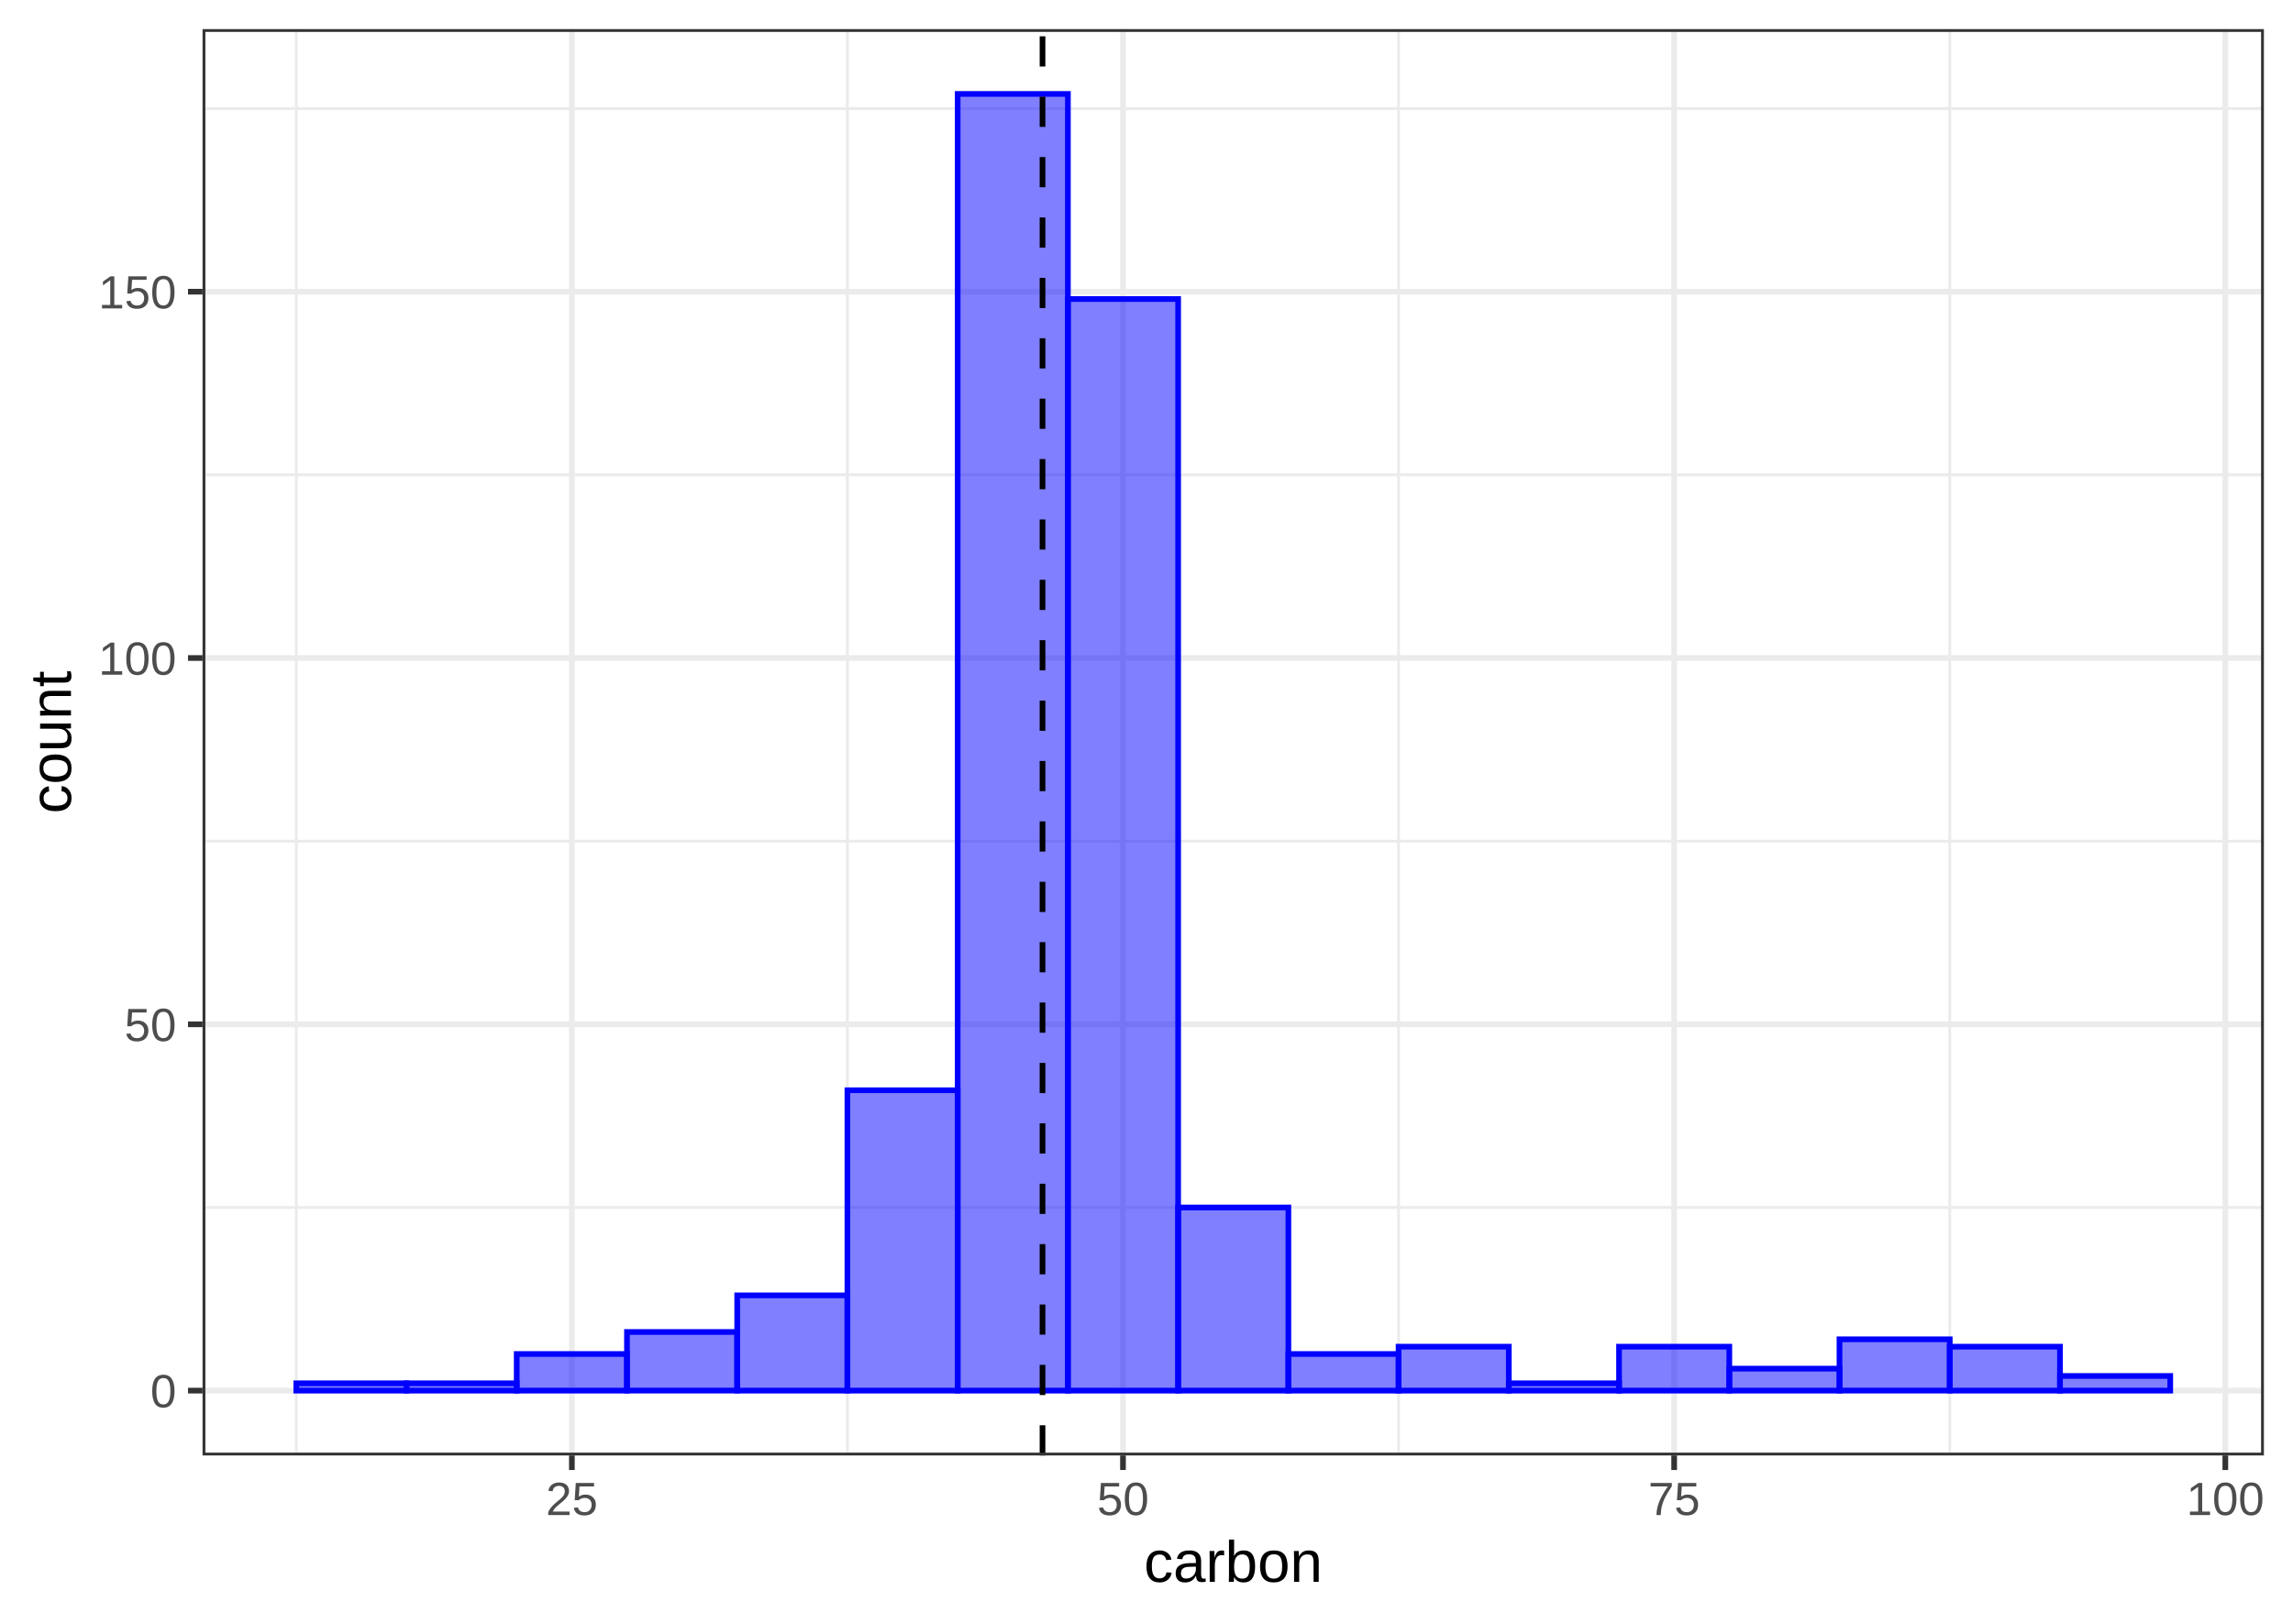
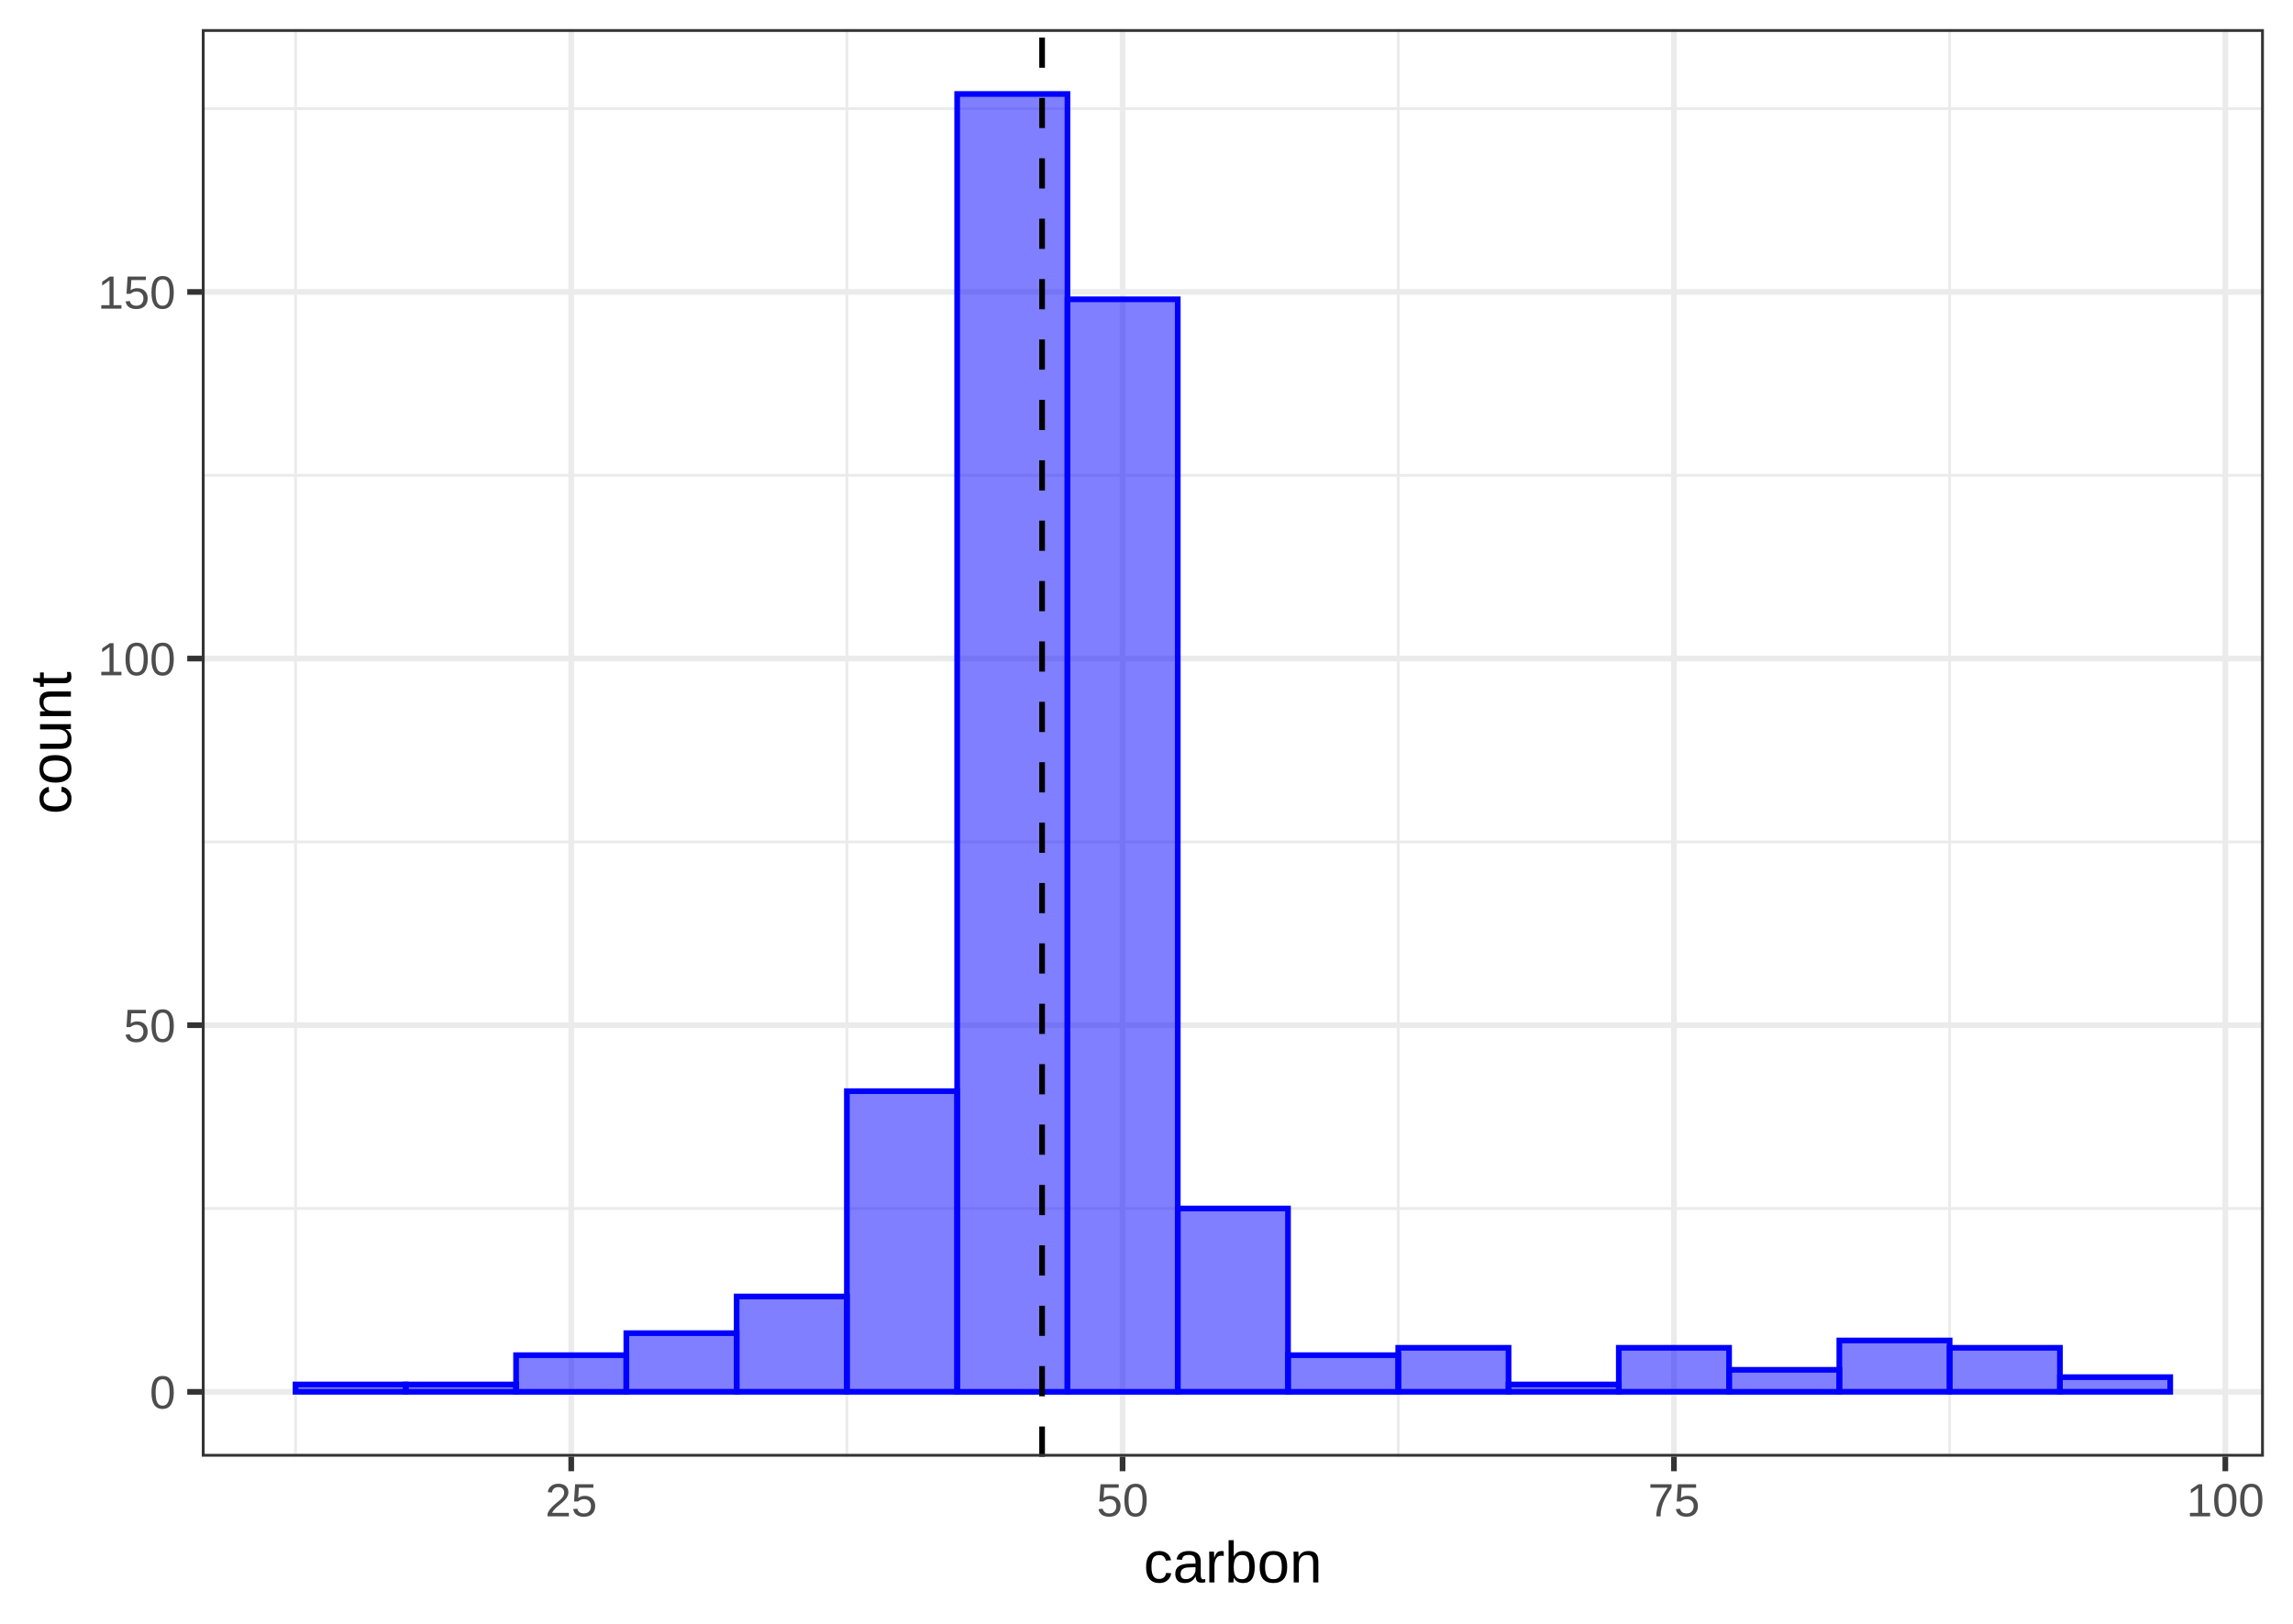
- <svg xmlns="http://www.w3.org/2000/svg" class="svglite" width="432.00pt" height="306.00pt" viewBox="0 0 432.00 306.00">
-   <defs>
-     <style type="text/css">
+ <svg xmlns="http://www.w3.org/2000/svg" width="432.00pt" height="306.00pt" viewBox="0 0 432.00 306.00">
+   <g class="svglite">
+     <defs>
+       <style type="text/css">
    .svglite line, .svglite polyline, .svglite polygon, .svglite path, .svglite rect, .svglite circle {
      fill: none;
      stroke: #000000;
      stroke-linecap: round;
      stroke-linejoin: round;
      stroke-miterlimit: 10.00;
    }
    .svglite text {
      white-space: pre;
    }
+     .svglite g.glyphgroup path {
+       fill: inherit;
+       stroke: none;
+     }
  </style>
-   </defs>
-   <rect width="100%" height="100%" style="stroke: none; fill: none;" />
-   <defs>
-     <clipPath id="cpMC4wMHw0MzIuMDB8MC4wMHwzMDYuMDA=">
-       <rect x="0.00" y="0.00" width="432.00" height="306.00" />
-     </clipPath>
-   </defs>
-   <g clip-path="url(#cpMC4wMHw0MzIuMDB8MC4wMHwzMDYuMDA=)">
-     <rect x="0" y="0.00" width="432.00" height="306.00" style="stroke-width: 1.07; stroke: #FFFFFF; fill: #FFFFFF;" />
-   </g>
-   <defs>
-     <clipPath id="cpMzguMTZ8NDI2LjUyfDUuNDh8Mjc0LjI3">
-       <rect x="38.16" y="5.48" width="388.36" height="268.79" />
-     </clipPath>
-   </defs>
-   <g clip-path="url(#cpMzguMTZ8NDI2LjUyfDUuNDh8Mjc0LjI3)">
-     <rect x="38.16" y="5.48" width="388.36" height="268.79" style="stroke-width: 1.07; stroke: none; fill: #FFFFFF;" />
-     <polyline points="38.16,227.54 426.52,227.54 " style="stroke-width: 0.53; stroke: #EBEBEB; stroke-linecap: butt;" />
-     <polyline points="38.16,158.51 426.52,158.51 " style="stroke-width: 0.53; stroke: #EBEBEB; stroke-linecap: butt;" />
-     <polyline points="38.16,89.48 426.52,89.48 " style="stroke-width: 0.53; stroke: #EBEBEB; stroke-linecap: butt;" />
-     <polyline points="38.16,20.46 426.52,20.46 " style="stroke-width: 0.53; stroke: #EBEBEB; stroke-linecap: butt;" />
-     <polyline points="55.82,274.27 55.82,5.48 " style="stroke-width: 0.53; stroke: #EBEBEB; stroke-linecap: butt;" />
-     <polyline points="159.65,274.27 159.65,5.48 " style="stroke-width: 0.53; stroke: #EBEBEB; stroke-linecap: butt;" />
-     <polyline points="263.49,274.27 263.49,5.48 " style="stroke-width: 0.53; stroke: #EBEBEB; stroke-linecap: butt;" />
-     <polyline points="367.33,274.27 367.33,5.48 " style="stroke-width: 0.53; stroke: #EBEBEB; stroke-linecap: butt;" />
-     <polyline points="38.16,262.05 426.52,262.05 " style="stroke-width: 1.07; stroke: #EBEBEB; stroke-linecap: butt;" />
-     <polyline points="38.16,193.02 426.52,193.02 " style="stroke-width: 1.07; stroke: #EBEBEB; stroke-linecap: butt;" />
-     <polyline points="38.16,124.00 426.52,124.00 " style="stroke-width: 1.07; stroke: #EBEBEB; stroke-linecap: butt;" />
-     <polyline points="38.16,54.97 426.52,54.97 " style="stroke-width: 1.07; stroke: #EBEBEB; stroke-linecap: butt;" />
-     <polyline points="107.74,274.27 107.74,5.48 " style="stroke-width: 1.07; stroke: #EBEBEB; stroke-linecap: butt;" />
-     <polyline points="211.57,274.27 211.57,5.48 " style="stroke-width: 1.07; stroke: #EBEBEB; stroke-linecap: butt;" />
-     <polyline points="315.41,274.27 315.41,5.48 " style="stroke-width: 1.07; stroke: #EBEBEB; stroke-linecap: butt;" />
-     <polyline points="419.25,274.27 419.25,5.48 " style="stroke-width: 1.07; stroke: #EBEBEB; stroke-linecap: butt;" />
-     <rect x="55.82" y="260.67" width="20.77" height="1.38" style="stroke-width: 1.07; stroke: #0000FF; stroke-linecap: butt; stroke-linejoin: miter; fill: #0000FF; fill-opacity: 0.50;" />
-     <rect x="76.58" y="260.67" width="20.77" height="1.38" style="stroke-width: 1.07; stroke: #0000FF; stroke-linecap: butt; stroke-linejoin: miter; fill: #0000FF; fill-opacity: 0.50;" />
-     <rect x="97.35" y="255.15" width="20.77" height="6.90" style="stroke-width: 1.07; stroke: #0000FF; stroke-linecap: butt; stroke-linejoin: miter; fill: #0000FF; fill-opacity: 0.50;" />
-     <rect x="118.12" y="251.00" width="20.77" height="11.04" style="stroke-width: 1.07; stroke: #0000FF; stroke-linecap: butt; stroke-linejoin: miter; fill: #0000FF; fill-opacity: 0.50;" />
-     <rect x="138.89" y="244.10" width="20.77" height="17.95" style="stroke-width: 1.07; stroke: #0000FF; stroke-linecap: butt; stroke-linejoin: miter; fill: #0000FF; fill-opacity: 0.50;" />
-     <rect x="159.65" y="205.45" width="20.77" height="56.60" style="stroke-width: 1.07; stroke: #0000FF; stroke-linecap: butt; stroke-linejoin: miter; fill: #0000FF; fill-opacity: 0.50;" />
-     <rect x="180.42" y="17.70" width="20.77" height="244.35" style="stroke-width: 1.07; stroke: #0000FF; stroke-linecap: butt; stroke-linejoin: miter; fill: #0000FF; fill-opacity: 0.50;" />
-     <rect x="201.19" y="56.35" width="20.77" height="205.70" style="stroke-width: 1.07; stroke: #0000FF; stroke-linecap: butt; stroke-linejoin: miter; fill: #0000FF; fill-opacity: 0.50;" />
-     <rect x="221.96" y="227.54" width="20.77" height="34.51" style="stroke-width: 1.07; stroke: #0000FF; stroke-linecap: butt; stroke-linejoin: miter; fill: #0000FF; fill-opacity: 0.50;" />
-     <rect x="242.73" y="255.15" width="20.77" height="6.90" style="stroke-width: 1.07; stroke: #0000FF; stroke-linecap: butt; stroke-linejoin: miter; fill: #0000FF; fill-opacity: 0.50;" />
-     <rect x="263.49" y="253.77" width="20.77" height="8.28" style="stroke-width: 1.07; stroke: #0000FF; stroke-linecap: butt; stroke-linejoin: miter; fill: #0000FF; fill-opacity: 0.50;" />
-     <rect x="284.26" y="260.67" width="20.77" height="1.38" style="stroke-width: 1.07; stroke: #0000FF; stroke-linecap: butt; stroke-linejoin: miter; fill: #0000FF; fill-opacity: 0.50;" />
-     <rect x="305.03" y="253.77" width="20.77" height="8.28" style="stroke-width: 1.07; stroke: #0000FF; stroke-linecap: butt; stroke-linejoin: miter; fill: #0000FF; fill-opacity: 0.50;" />
-     <rect x="325.80" y="257.91" width="20.77" height="4.14" style="stroke-width: 1.07; stroke: #0000FF; stroke-linecap: butt; stroke-linejoin: miter; fill: #0000FF; fill-opacity: 0.50;" />
-     <rect x="346.56" y="252.38" width="20.77" height="9.66" style="stroke-width: 1.07; stroke: #0000FF; stroke-linecap: butt; stroke-linejoin: miter; fill: #0000FF; fill-opacity: 0.50;" />
-     <rect x="367.33" y="253.77" width="20.77" height="8.28" style="stroke-width: 1.07; stroke: #0000FF; stroke-linecap: butt; stroke-linejoin: miter; fill: #0000FF; fill-opacity: 0.50;" />
-     <rect x="388.10" y="259.29" width="20.77" height="2.76" style="stroke-width: 1.07; stroke: #0000FF; stroke-linecap: butt; stroke-linejoin: miter; fill: #0000FF; fill-opacity: 0.50;" />
-     <line x1="196.41" y1="274.27" x2="196.41" y2="5.48" style="stroke-width: 1.07; stroke-dasharray: 5.69,5.69; stroke-linecap: butt;" />
-     <rect x="38.16" y="5.48" width="388.36" height="268.79" style="stroke-width: 1.07; stroke: #333333;" />
-   </g>
-   <g clip-path="url(#cpMC4wMHw0MzIuMDB8MC4wMHwzMDYuMDA=)">
-     <text x="33.23" y="265.20" text-anchor="end" style="font-size: 8.80px;fill: #4D4D4D; font-family: &quot;Arial&quot;;" textLength="4.90px" lengthAdjust="spacingAndGlyphs">0</text>
-     <text x="33.23" y="196.18" text-anchor="end" style="font-size: 8.80px;fill: #4D4D4D; font-family: &quot;Arial&quot;;" textLength="9.79px" lengthAdjust="spacingAndGlyphs">50</text>
-     <text x="33.23" y="127.15" text-anchor="end" style="font-size: 8.80px;fill: #4D4D4D; font-family: &quot;Arial&quot;;" textLength="14.69px" lengthAdjust="spacingAndGlyphs">100</text>
-     <text x="33.23" y="58.12" text-anchor="end" style="font-size: 8.80px;fill: #4D4D4D; font-family: &quot;Arial&quot;;" textLength="14.69px" lengthAdjust="spacingAndGlyphs">150</text>
-     <polyline points="35.42,262.05 38.16,262.05 " style="stroke-width: 1.07; stroke: #333333; stroke-linecap: butt;" />
-     <polyline points="35.42,193.02 38.16,193.02 " style="stroke-width: 1.07; stroke: #333333; stroke-linecap: butt;" />
-     <polyline points="35.42,124.00 38.16,124.00 " style="stroke-width: 1.07; stroke: #333333; stroke-linecap: butt;" />
-     <polyline points="35.42,54.97 38.16,54.97 " style="stroke-width: 1.07; stroke: #333333; stroke-linecap: butt;" />
-     <polyline points="107.74,277.01 107.74,274.27 " style="stroke-width: 1.07; stroke: #333333; stroke-linecap: butt;" />
-     <polyline points="211.57,277.01 211.57,274.27 " style="stroke-width: 1.07; stroke: #333333; stroke-linecap: butt;" />
-     <polyline points="315.41,277.01 315.41,274.27 " style="stroke-width: 1.07; stroke: #333333; stroke-linecap: butt;" />
-     <polyline points="419.25,277.01 419.25,274.27 " style="stroke-width: 1.07; stroke: #333333; stroke-linecap: butt;" />
-     <text x="107.74" y="285.50" text-anchor="middle" style="font-size: 8.80px;fill: #4D4D4D; font-family: &quot;Arial&quot;;" textLength="9.79px" lengthAdjust="spacingAndGlyphs">25</text>
-     <text x="211.57" y="285.50" text-anchor="middle" style="font-size: 8.80px;fill: #4D4D4D; font-family: &quot;Arial&quot;;" textLength="9.79px" lengthAdjust="spacingAndGlyphs">50</text>
-     <text x="315.41" y="285.50" text-anchor="middle" style="font-size: 8.80px;fill: #4D4D4D; font-family: &quot;Arial&quot;;" textLength="9.79px" lengthAdjust="spacingAndGlyphs">75</text>
-     <text x="419.25" y="285.50" text-anchor="middle" style="font-size: 8.80px;fill: #4D4D4D; font-family: &quot;Arial&quot;;" textLength="14.69px" lengthAdjust="spacingAndGlyphs">100</text>
-     <text x="232.34" y="298.09" text-anchor="middle" style="font-size: 11.00px; font-family: &quot;Arial&quot;;" textLength="33.65px" lengthAdjust="spacingAndGlyphs">carbon</text>
-     <text transform="translate(13.37,139.87) rotate(-90)" text-anchor="middle" style="font-size: 11.00px; font-family: &quot;Arial&quot;;" textLength="26.91px" lengthAdjust="spacingAndGlyphs">count</text>
+     </defs>
+     <rect width="100%" height="100%" style="stroke: none; fill: none;" />
+     <defs>
+       <clipPath id="cpMC4wMHw0MzIuMDB8MC4wMHwzMDYuMDA=">
+         <rect x="0.00" y="0.00" width="432.00" height="306.00" />
+       </clipPath>
+     </defs>
+     <g clip-path="url(#cpMC4wMHw0MzIuMDB8MC4wMHwzMDYuMDA=)">
+       <rect x="0" y="0.00" width="432.00" height="306.00" style="stroke-width: 1.07; stroke: #FFFFFF; fill: #FFFFFF;" />
+     </g>
+     <defs>
+       <clipPath id="cpMzguMDJ8NDI2LjUyfDUuNDh8Mjc0LjUw">
+         <rect x="38.02" y="5.48" width="388.50" height="269.02" />
+       </clipPath>
+     </defs>
+     <g clip-path="url(#cpMzguMDJ8NDI2LjUyfDUuNDh8Mjc0LjUw)">
+       <rect x="38.02" y="5.48" width="388.50" height="269.02" style="stroke-width: 1.07; stroke: none; fill: #FFFFFF;" />
+       <polyline points="38.02,227.73 426.52,227.73 " style="stroke-width: 0.53; stroke: #EBEBEB; stroke-linecap: butt;" />
+       <polyline points="38.02,158.65 426.52,158.65 " style="stroke-width: 0.53; stroke: #EBEBEB; stroke-linecap: butt;" />
+       <polyline points="38.02,89.56 426.52,89.56 " style="stroke-width: 0.53; stroke: #EBEBEB; stroke-linecap: butt;" />
+       <polyline points="38.02,20.47 426.52,20.47 " style="stroke-width: 0.53; stroke: #EBEBEB; stroke-linecap: butt;" />
+       <polyline points="55.68,274.50 55.68,5.48 " style="stroke-width: 0.53; stroke: #EBEBEB; stroke-linecap: butt;" />
+       <polyline points="159.55,274.50 159.55,5.48 " style="stroke-width: 0.53; stroke: #EBEBEB; stroke-linecap: butt;" />
+       <polyline points="263.43,274.50 263.43,5.48 " style="stroke-width: 0.53; stroke: #EBEBEB; stroke-linecap: butt;" />
+       <polyline points="367.31,274.50 367.31,5.48 " style="stroke-width: 0.53; stroke: #EBEBEB; stroke-linecap: butt;" />
+       <polyline points="38.02,262.28 426.52,262.28 " style="stroke-width: 1.07; stroke: #EBEBEB; stroke-linecap: butt;" />
+       <polyline points="38.02,193.19 426.52,193.19 " style="stroke-width: 1.07; stroke: #EBEBEB; stroke-linecap: butt;" />
+       <polyline points="38.02,124.10 426.52,124.10 " style="stroke-width: 1.07; stroke: #EBEBEB; stroke-linecap: butt;" />
+       <polyline points="38.02,55.01 426.52,55.01 " style="stroke-width: 1.07; stroke: #EBEBEB; stroke-linecap: butt;" />
+       <polyline points="107.62,274.50 107.62,5.48 " style="stroke-width: 1.07; stroke: #EBEBEB; stroke-linecap: butt;" />
+       <polyline points="211.49,274.50 211.49,5.48 " style="stroke-width: 1.07; stroke: #EBEBEB; stroke-linecap: butt;" />
+       <polyline points="315.37,274.50 315.37,5.48 " style="stroke-width: 1.07; stroke: #EBEBEB; stroke-linecap: butt;" />
+       <polyline points="419.25,274.50 419.25,5.48 " style="stroke-width: 1.07; stroke: #EBEBEB; stroke-linecap: butt;" />
+       <rect x="55.68" y="260.89" width="20.78" height="1.38" style="stroke-width: 1.07; stroke: #0000FF; stroke-linecap: butt; stroke-linejoin: miter; fill: #0000FF; fill-opacity: 0.50;" />
+       <rect x="76.45" y="260.89" width="20.78" height="1.38" style="stroke-width: 1.07; stroke: #0000FF; stroke-linecap: butt; stroke-linejoin: miter; fill: #0000FF; fill-opacity: 0.50;" />
+       <rect x="97.23" y="255.37" width="20.78" height="6.91" style="stroke-width: 1.07; stroke: #0000FF; stroke-linecap: butt; stroke-linejoin: miter; fill: #0000FF; fill-opacity: 0.50;" />
+       <rect x="118.00" y="251.22" width="20.78" height="11.05" style="stroke-width: 1.07; stroke: #0000FF; stroke-linecap: butt; stroke-linejoin: miter; fill: #0000FF; fill-opacity: 0.50;" />
+       <rect x="138.78" y="244.31" width="20.78" height="17.96" style="stroke-width: 1.07; stroke: #0000FF; stroke-linecap: butt; stroke-linejoin: miter; fill: #0000FF; fill-opacity: 0.50;" />
+       <rect x="159.55" y="205.62" width="20.78" height="56.65" style="stroke-width: 1.07; stroke: #0000FF; stroke-linecap: butt; stroke-linejoin: miter; fill: #0000FF; fill-opacity: 0.50;" />
+       <rect x="180.33" y="17.71" width="20.78" height="244.57" style="stroke-width: 1.07; stroke: #0000FF; stroke-linecap: butt; stroke-linejoin: miter; fill: #0000FF; fill-opacity: 0.50;" />
+       <rect x="201.11" y="56.40" width="20.78" height="205.88" style="stroke-width: 1.07; stroke: #0000FF; stroke-linecap: butt; stroke-linejoin: miter; fill: #0000FF; fill-opacity: 0.50;" />
+       <rect x="221.88" y="227.73" width="20.78" height="34.54" style="stroke-width: 1.07; stroke: #0000FF; stroke-linecap: butt; stroke-linejoin: miter; fill: #0000FF; fill-opacity: 0.50;" />
+       <rect x="242.66" y="255.37" width="20.78" height="6.91" style="stroke-width: 1.07; stroke: #0000FF; stroke-linecap: butt; stroke-linejoin: miter; fill: #0000FF; fill-opacity: 0.50;" />
+       <rect x="263.43" y="253.98" width="20.78" height="8.29" style="stroke-width: 1.07; stroke: #0000FF; stroke-linecap: butt; stroke-linejoin: miter; fill: #0000FF; fill-opacity: 0.50;" />
+       <rect x="284.21" y="260.89" width="20.78" height="1.38" style="stroke-width: 1.07; stroke: #0000FF; stroke-linecap: butt; stroke-linejoin: miter; fill: #0000FF; fill-opacity: 0.50;" />
+       <rect x="304.98" y="253.98" width="20.78" height="8.29" style="stroke-width: 1.07; stroke: #0000FF; stroke-linecap: butt; stroke-linejoin: miter; fill: #0000FF; fill-opacity: 0.50;" />
+       <rect x="325.76" y="258.13" width="20.78" height="4.15" style="stroke-width: 1.07; stroke: #0000FF; stroke-linecap: butt; stroke-linejoin: miter; fill: #0000FF; fill-opacity: 0.50;" />
+       <rect x="346.53" y="252.60" width="20.78" height="9.67" style="stroke-width: 1.07; stroke: #0000FF; stroke-linecap: butt; stroke-linejoin: miter; fill: #0000FF; fill-opacity: 0.50;" />
+       <rect x="367.31" y="253.98" width="20.78" height="8.29" style="stroke-width: 1.07; stroke: #0000FF; stroke-linecap: butt; stroke-linejoin: miter; fill: #0000FF; fill-opacity: 0.50;" />
+       <rect x="388.09" y="259.51" width="20.78" height="2.76" style="stroke-width: 1.07; stroke: #0000FF; stroke-linecap: butt; stroke-linejoin: miter; fill: #0000FF; fill-opacity: 0.50;" />
+       <line x1="196.33" y1="274.50" x2="196.33" y2="5.48" style="stroke-width: 1.07; stroke-dasharray: 5.69,5.69; stroke-linecap: butt;" />
+       <rect x="38.02" y="5.48" width="388.50" height="269.02" style="stroke-width: 1.07; stroke: #333333;" />
+     </g>
+     <g clip-path="url(#cpMC4wMHw0MzIuMDB8MC4wMHwzMDYuMDA=)">
+       <text x="33.09" y="265.43" text-anchor="end" style="font-size: 8.80px;fill: #4D4D4D; font-family: &quot;Arial&quot;;" textLength="4.89px" lengthAdjust="spacingAndGlyphs">0</text>
+       <text x="33.09" y="196.34" text-anchor="end" style="font-size: 8.80px;fill: #4D4D4D; font-family: &quot;Arial&quot;;" textLength="9.78px" lengthAdjust="spacingAndGlyphs">50</text>
+       <text x="33.09" y="127.25" text-anchor="end" style="font-size: 8.80px;fill: #4D4D4D; font-family: &quot;Arial&quot;;" textLength="14.67px" lengthAdjust="spacingAndGlyphs">100</text>
+       <text x="33.09" y="58.16" text-anchor="end" style="font-size: 8.80px;fill: #4D4D4D; font-family: &quot;Arial&quot;;" textLength="14.67px" lengthAdjust="spacingAndGlyphs">150</text>
+       <polyline points="35.28,262.28 38.02,262.28 " style="stroke-width: 1.07; stroke: #333333; stroke-linecap: butt;" />
+       <polyline points="35.28,193.19 38.02,193.19 " style="stroke-width: 1.07; stroke: #333333; stroke-linecap: butt;" />
+       <polyline points="35.28,124.10 38.02,124.10 " style="stroke-width: 1.07; stroke: #333333; stroke-linecap: butt;" />
+       <polyline points="35.28,55.01 38.02,55.01 " style="stroke-width: 1.07; stroke: #333333; stroke-linecap: butt;" />
+       <polyline points="107.62,277.24 107.62,274.50 " style="stroke-width: 1.07; stroke: #333333; stroke-linecap: butt;" />
+       <polyline points="211.49,277.24 211.49,274.50 " style="stroke-width: 1.07; stroke: #333333; stroke-linecap: butt;" />
+       <polyline points="315.37,277.24 315.37,274.50 " style="stroke-width: 1.07; stroke: #333333; stroke-linecap: butt;" />
+       <polyline points="419.25,277.24 419.25,274.50 " style="stroke-width: 1.07; stroke: #333333; stroke-linecap: butt;" />
+       <text x="107.62" y="285.74" text-anchor="middle" style="font-size: 8.80px;fill: #4D4D4D; font-family: &quot;Arial&quot;;" textLength="9.78px" lengthAdjust="spacingAndGlyphs">25</text>
+       <text x="211.49" y="285.74" text-anchor="middle" style="font-size: 8.80px;fill: #4D4D4D; font-family: &quot;Arial&quot;;" textLength="9.78px" lengthAdjust="spacingAndGlyphs">50</text>
+       <text x="315.37" y="285.74" text-anchor="middle" style="font-size: 8.80px;fill: #4D4D4D; font-family: &quot;Arial&quot;;" textLength="9.78px" lengthAdjust="spacingAndGlyphs">75</text>
+       <text x="419.25" y="285.74" text-anchor="middle" style="font-size: 8.80px;fill: #4D4D4D; font-family: &quot;Arial&quot;;" textLength="14.67px" lengthAdjust="spacingAndGlyphs">100</text>
+       <text x="232.27" y="298.20" text-anchor="middle" style="font-size: 11.00px; font-family: &quot;Arial&quot;;" textLength="33.66px" lengthAdjust="spacingAndGlyphs">carbon</text>
+       <text transform="translate(13.36,139.99) rotate(-90)" text-anchor="middle" style="font-size: 11.00px; font-family: &quot;Arial&quot;;" textLength="26.94px" lengthAdjust="spacingAndGlyphs">count</text>
+     </g>
  </g>
</svg>
